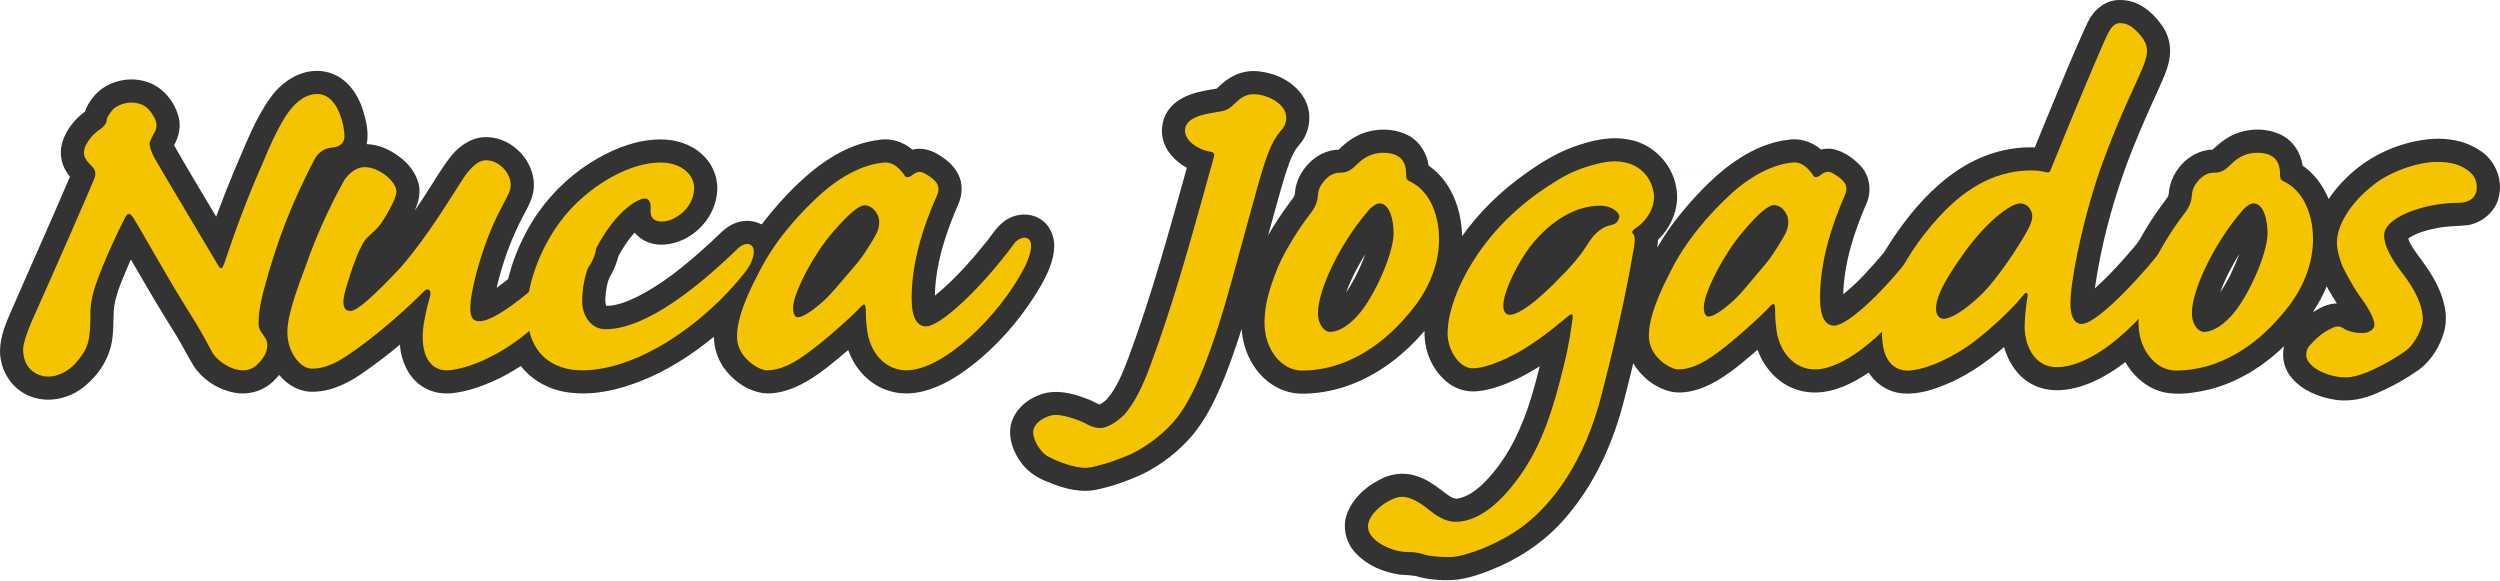
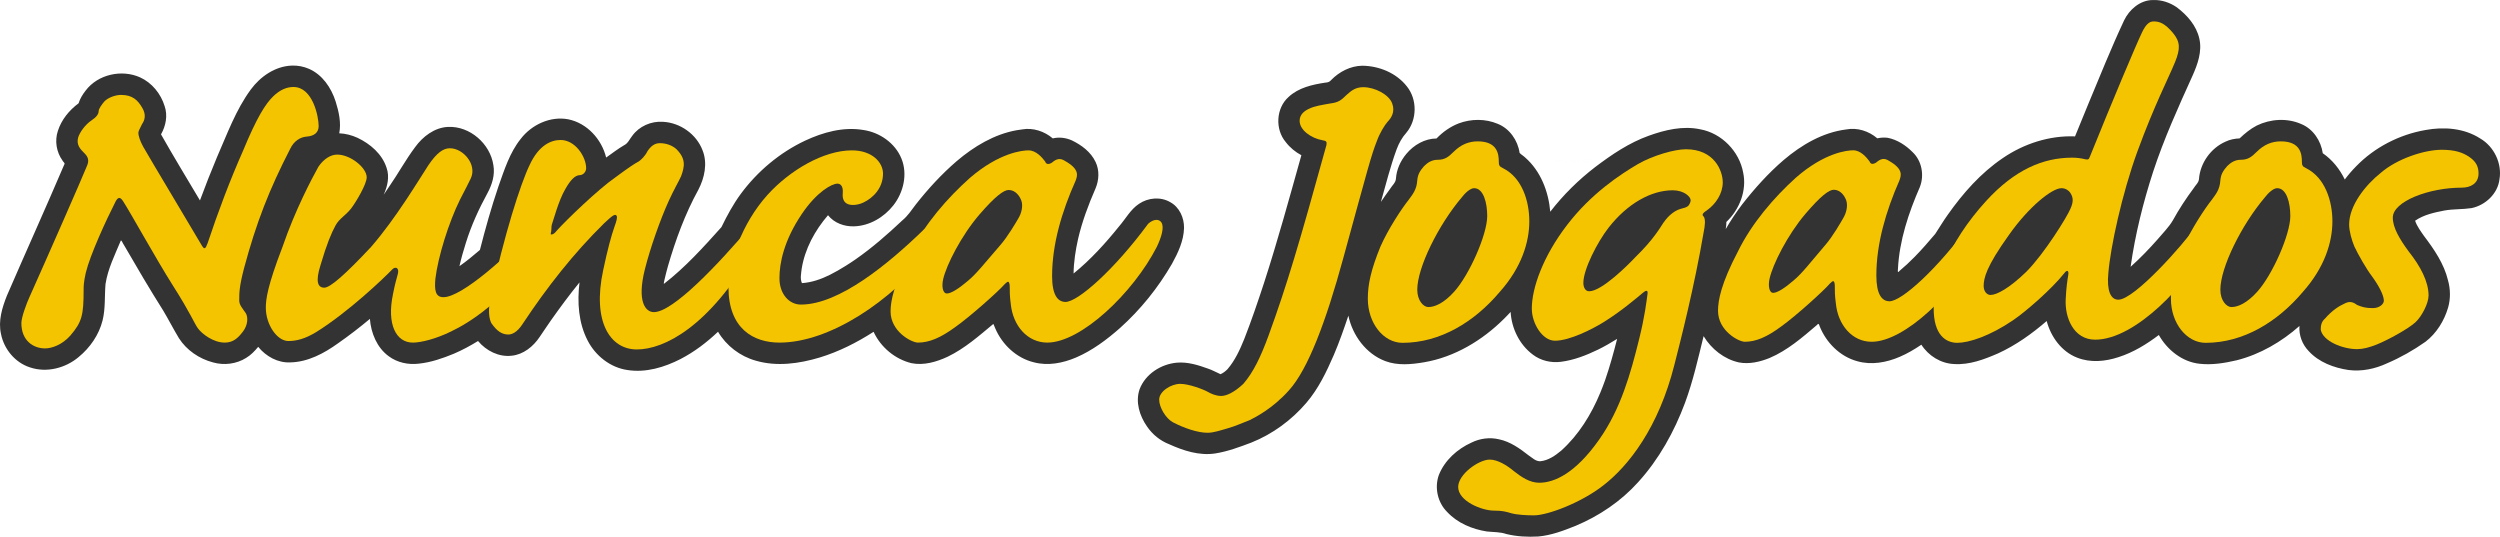
- <svg xmlns="http://www.w3.org/2000/svg" xmlns:xlink="http://www.w3.org/1999/xlink" width="647.905pt" height="150.361pt" viewBox="0 0 712.695 165.398" version="1.1" id="svg25">
-   <defs id="defs29">
-     <linearGradient id="linearGradient853">
-       <stop style="stop-color:#000000;stop-opacity:1;" offset="0" id="stop849" />
-       <stop style="stop-color:#000000;stop-opacity:0;" offset="1" id="stop851" />
-     </linearGradient>
-     <radialGradient xlink:href="#linearGradient853" id="radialGradient857" cx="60.352" cy="253.128" fx="60.352" fy="253.128" r="52.697" gradientTransform="matrix(1,0,0,0.1903997,0,204.9327)" gradientUnits="userSpaceOnUse" />
-   </defs>
-   <g id="layer1" transform="translate(-127.2817,-57.23649)">
-     <text xml:space="preserve" style="font-size:1.5px;line-height:1.25;font-family:TrasksHand;-inkscape-font-specification:TrasksHand;text-decoration-color:#000000;fill:#ef00eb;stroke:#0105ff;stroke-width:1.875;-inkscape-stroke:none;stop-color:#000000" x="605.942" y="107.313" id="text4082">
-       <tspan id="tspan4080" style="font-size:1.5px;fill:#fafafa;fill-opacity:0.4;stroke:none;stroke-width:1.875" x="605.942" y="107.313">John Loreth 2022</tspan>
+ <svg xmlns="http://www.w3.org/2000/svg" height="150.368pt" viewBox="0 0 770.446 165.405" width="700.405pt">
+   <g transform="translate(-127.2817 -57.22851)">
+     <text fill="#ef00eb" font-family="TrasksHand" font-size="1.5" stroke="#0105ff" stroke-width="1.875" x="605.942" y="107.313">
+       <tspan fill="#fafafa" fill-opacity=".4" font-size="1.5" stroke="none" stroke-width="1.875" x="605.942" y="107.313">John Loreth 2022</tspan>
    </text>
-     <path id="path31110" style="font-size:164.06px;line-height:1.25;font-family:'Caflisch Script';-inkscape-font-specification:'Caflisch Script';letter-spacing:-3.461px;display:inline;fill:#333333;fill-opacity:1;stroke-width:1.875" d="m 731.254,57.242 c -3.923,0.066 -7.25,2.986 -8.842,6.416 -4.093,8.784 -7.688,17.789 -11.42,26.728 -1.222,2.953 -2.424,5.913 -3.633,8.871 -7.948,-0.313 -15.865,2.287 -22.385,6.776 -6.791,4.629 -12.299,10.9 -16.987,17.595 -1.324,1.849 -2.465,3.827 -3.727,5.711 -3.552,4.188 -7.21,8.339 -11.507,11.787 0.242,-9.139 3.168,-17.958 6.79,-26.268 1.414,-3.616 0.623,-8.066 -2.249,-10.756 -2.093,-2.107 -4.72,-3.83 -7.664,-4.41 -1.068,-0.143 -2.157,-0.068 -3.207,0.16 -2.602,-2.231 -6.178,-3.391 -9.581,-2.735 -7.19,0.902 -13.673,4.695 -19.131,9.299 -4.85,4.151 -9.145,8.922 -13.051,13.962 -1.798,2.376 -3.436,4.87 -4.946,7.437 0.109,-0.72 0.217,-1.445 0.18,-2.176 4.051,-3.818 6.377,-9.689 5.196,-15.232 -1.196,-6.552 -6.636,-12.133 -13.214,-13.331 -5.354,-1.145 -10.868,0.167 -15.914,1.993 -5.962,2.137 -11.265,5.711 -16.292,9.497 -5.925,4.528 -11.214,9.898 -15.559,15.963 -0.163,-5.827 -1.828,-11.798 -5.553,-16.374 -1.155,-1.411 -2.496,-2.676 -4,-3.71 -0.557,-3.901 -3.06,-7.607 -6.793,-9.078 -3.682,-1.546 -7.952,-1.535 -11.701,-0.227 -2.719,0.983 -5.137,2.706 -7.137,4.764 -3.249,0.01 -6.355,1.642 -8.578,3.95 -2.172,2.255 -3.701,5.221 -3.91,8.374 -0.066,1.28 -1.154,2.113 -1.772,3.144 -2.131,2.867 -4.096,5.855 -5.875,8.954 1.607,-5.75 3.129,-11.525 4.871,-17.236 1.033,-2.952 1.856,-6.11 3.961,-8.52 3.405,-3.722 3.935,-9.783 1.048,-13.96 -2.7,-4.102 -7.499,-6.436 -12.279,-7.012 -2.892,-0.394 -5.888,0.232 -8.37,1.773 -1.443,0.836 -2.678,1.983 -3.876,3.115 -3.342,0.56 -6.799,1.066 -9.812,2.73 -2.679,1.404 -4.904,3.86 -5.529,6.876 -0.794,3.198 0.065,6.725 2.236,9.204 1.245,1.559 2.838,2.827 4.593,3.766 -5.123,18.289 -10.082,36.608 -16.755,54.411 -1.546,4.075 -3.187,8.251 -6.069,11.587 -0.621,0.588 -1.295,1.148 -2.09,1.483 -1.343,-0.551 -2.583,-1.336 -3.985,-1.752 -3.926,-1.514 -8.358,-2.555 -12.483,-1.196 -3.959,1.23 -7.556,4.274 -8.706,8.348 -1.032,4.121 0.664,8.415 3.191,11.65 1.909,2.415 4.607,4.08 7.478,5.113 4.479,1.909 9.52,3.193 14.361,1.981 4.41,-1.008 8.7,-2.545 12.787,-4.478 5.071,-2.556 9.644,-6.108 13.401,-10.364 4.268,-4.863 7.024,-10.801 9.49,-16.722 1.87,-4.628 3.479,-9.358 4.995,-14.112 0.37,5.74 2.963,11.449 7.546,15.031 2.777,2.229 6.308,3.468 9.872,3.427 4.055,-0.011 8.105,-0.728 11.961,-1.967 8.601,-2.797 16.079,-8.377 22.025,-15.11 0.23,-0.122 0.834,-1.224 0.727,-0.519 -0.107,5.557 2.356,11.253 6.853,14.61 2.32,1.782 5.305,2.571 8.206,2.285 4.003,-0.392 7.815,-1.869 11.433,-3.56 2.194,-1.054 4.319,-2.249 6.371,-3.558 -0.76,3.029 -1.579,6.033 -2.467,8.968 -2.453,8.036 -5.991,15.908 -11.584,22.268 -0.627,0.717 -1.452,1.622 -2.222,2.349 -1.966,1.854 -4.276,3.552 -6.967,4.111 -1.248,0.224 -2.335,-0.51 -3.271,-1.231 -2.778,-2.028 -5.501,-4.323 -8.884,-5.258 -3.44,-1.068 -7.279,-0.596 -10.394,1.199 -4.26,2.172 -8.029,5.801 -9.436,10.467 -1.001,3.768 0.219,7.985 3.027,10.679 3.2,3.319 7.685,5.157 12.186,5.834 1.937,0.206 3.938,0.07 5.795,0.75 3.497,0.811 7.14,1.03 10.71,0.689 4.294,-0.579 8.371,-2.185 12.317,-3.912 7.166,-3.236 13.691,-7.961 18.76,-13.993 8.169,-9.477 13.384,-21.179 16.452,-33.229 0.911,-3.502 1.778,-7.015 2.625,-10.533 2.404,4.005 6.412,7.18 11.031,8.135 3.166,0.561 6.42,-0.225 9.354,-1.413 5.021,-2.142 9.273,-5.672 13.406,-9.165 0.551,-0.476 1.105,-0.949 1.654,-1.426 1.822,5.184 5.904,9.692 11.206,11.39 3.979,1.344 8.35,0.904 12.239,-0.533 2.933,-1.042 5.649,-2.608 8.221,-4.344 2.179,3.423 5.999,5.801 10.086,5.957 4.692,0.311 9.213,-1.403 13.445,-3.232 5.525,-2.512 10.508,-6.068 15.087,-10.022 1.287,4.878 4.6,9.454 9.416,11.305 4.056,1.591 8.603,1.179 12.668,-0.154 4.553,-1.444 8.703,-3.987 12.473,-6.844 2.589,4.579 7.17,8.277 12.509,8.859 3.823,0.45 7.682,-0.194 11.404,-1.043 8.083,-2.04 15.39,-6.579 21.335,-12.361 -0.77,3.194 0.053,6.743 2.293,9.174 3.121,3.639 7.855,5.44 12.488,6.149 4.089,0.551 8.257,-0.332 11.972,-2.056 4.163,-1.782 8.128,-4.034 11.83,-6.637 3.414,-2.621 5.78,-6.461 6.98,-10.563 0.771,-2.721 0.726,-5.628 -0.034,-8.345 -1.233,-5.157 -4.299,-9.6 -7.456,-13.764 -1.021,-1.463 -2.107,-2.927 -2.692,-4.631 2.517,-1.736 5.565,-2.445 8.515,-3.057 2.771,-0.522 5.607,-0.454 8.399,-0.745 4.458,-0.704 8.501,-4.324 9.083,-8.899 0.855,-4.864 -1.591,-10.06 -5.825,-12.578 -4.873,-3.198 -11.035,-3.718 -16.662,-2.73 -7.924,1.326 -15.453,5.064 -21.17,10.73 -1.87,1.828 -3.571,3.834 -5.015,6.016 -1.54,-3.78 -4.052,-7.23 -7.443,-9.547 -0.506,-3.906 -3.063,-7.579 -6.773,-9.057 -4.299,-1.824 -9.382,-1.504 -13.545,0.539 -1.971,1.012 -3.701,2.429 -5.291,3.959 -1.619,0.054 -3.21,0.42 -4.663,1.142 -4.378,2.077 -7.514,6.58 -7.87,11.422 -0.105,1.152 -1.11,1.884 -1.663,2.827 -2.329,3.13 -4.462,6.403 -6.356,9.815 -1.134,2.034 -2.845,3.65 -4.316,5.434 -2.757,3.143 -5.599,6.144 -8.728,8.921 1.623,-11.374 4.523,-22.552 8.356,-33.376 2.892,-8.066 6.357,-15.909 9.922,-23.696 1.442,-3.355 3.189,-6.77 3.164,-10.512 0.047,-2.838 -0.922,-5.656 -2.698,-7.869 -2.456,-3.409 -6.091,-6.331 -10.411,-6.695 -0.521,-0.046 -1.042,-0.065 -1.564,-0.049 z M 217.197,77.445 c -5.105,0.183 -9.665,3.353 -12.624,7.363 -4.638,6.318 -7.308,13.785 -10.425,20.867 -1.846,4.401 -3.592,8.843 -5.245,13.319 -4.04,-6.799 -8.14,-13.533 -12.002,-20.363 1.489,-2.597 2.111,-5.798 1.122,-8.684 -1.162,-3.809 -3.911,-7.218 -7.568,-8.874 -5.657,-2.547 -13.015,-0.938 -16.787,4.08 -0.927,1.174 -1.72,2.479 -2.172,3.912 -2.883,2.125 -5.279,5.061 -6.377,8.502 -1.022,3.049 -0.462,6.524 1.418,9.125 0.17,0.443 0.928,0.788 0.532,1.286 -5.765,13.493 -11.812,26.864 -17.644,40.327 -1.488,3.73 -2.747,7.824 -1.833,11.858 0.922,4.683 4.379,8.862 8.981,10.301 5.093,1.712 10.896,0.216 14.941,-3.201 3.512,-2.88 6.253,-6.826 7.371,-11.254 0.925,-3.684 0.593,-7.514 0.917,-11.261 0.72,-4.716 2.909,-9.016 4.712,-13.382 0.276,-0.192 0.623,0.958 0.927,1.303 3.957,6.851 7.97,13.671 12.194,20.362 1.602,2.689 3.128,5.671 4.794,8.428 2.368,3.704 6.265,6.348 10.498,7.457 3.407,0.967 7.199,0.5 10.21,-1.388 1.465,-0.871 2.642,-2.117 3.716,-3.411 2.391,2.946 6.074,5 9.938,4.793 5.385,-0.126 10.315,-2.761 14.596,-5.832 3.404,-2.38 6.704,-4.909 9.888,-7.577 0.343,4.389 2.179,8.889 5.833,11.531 2.659,1.979 6.099,2.677 9.356,2.256 3.828,-0.423 7.507,-1.714 11.037,-3.206 2.876,-1.258 5.626,-2.792 8.26,-4.497 3.382,4.311 8.597,7.011 14.02,7.583 6.805,0.85 13.668,-0.767 19.988,-3.219 7.671,-3.004 14.686,-7.498 21.033,-12.716 0.023,3.624 1.327,7.213 3.688,9.971 2.589,3.099 6.222,5.486 10.257,6.098 3.655,0.425 7.301,-0.736 10.563,-2.295 5.107,-2.549 9.431,-6.344 13.777,-9.982 1.844,5.29 6.027,9.887 11.449,11.573 3.731,1.234 7.812,0.955 11.506,-0.27 5.572,-1.784 10.423,-5.246 14.86,-8.972 6.814,-5.844 12.577,-12.893 17.101,-20.638 1.913,-3.433 3.68,-7.151 3.825,-11.146 0.074,-3.174 -1.405,-6.509 -4.278,-8.061 -3.118,-1.808 -7.216,-1.318 -10.037,0.837 -2.418,1.816 -3.853,4.559 -5.829,6.794 -1.704,2.108 -3.477,4.192 -5.23,6.105 -2.703,2.937 -5.545,5.764 -8.66,8.266 0.014,-1.362 0.111,-2.692 0.259,-4.108 0.818,-7.708 3.441,-15.082 6.509,-22.153 1.131,-2.64 1.217,-5.767 -0.123,-8.348 -1.186,-2.446 -3.388,-4.261 -5.632,-5.593 -2.175,-1.367 -4.881,-2.087 -7.413,-1.418 -2.677,-2.293 -6.373,-3.445 -9.863,-2.73 -7.07,0.911 -13.478,4.564 -18.923,9.015 -5.284,4.394 -9.936,9.512 -14.121,14.951 -0.38,0.146 -0.954,-0.425 -1.446,-0.481 -2.979,-1.025 -6.369,-0.254 -8.798,1.695 -2.086,1.606 -3.802,3.628 -5.829,5.306 -5.979,5.397 -12.297,10.569 -19.524,14.21 -2.748,1.307 -5.664,2.545 -8.754,2.588 -0.52,-1.28 -0.211,-2.726 -0.11,-4.065 0.257,-1.691 0.533,-3.453 1.503,-4.9 0.969,-1.673 1.593,-3.518 2.109,-5.365 1.287,-2.34 2.764,-4.597 4.561,-6.58 2.012,2.521 5.352,3.715 8.522,3.419 7.377,-0.529 13.889,-6.736 14.89,-14.046 0.688,-4.25 -0.93,-8.754 -4.133,-11.623 -3.205,-2.999 -7.657,-4.353 -11.991,-4.297 -6.427,0.021 -12.621,2.384 -18.12,5.569 -8.926,5.184 -16.266,13.037 -20.823,22.3 -1.909,3.796 -3.409,7.801 -4.413,11.93 -1.071,0.851 -2.146,1.7 -3.266,2.486 1.644,-7.079 4.121,-13.981 7.523,-20.41 1.363,-2.536 2.95,-5.318 3.079,-8.341 0.339,-7.181 -5.895,-13.891 -13.059,-14.182 -4.061,-0.251 -7.806,2.105 -10.328,5.128 -3.046,3.806 -5.414,8.089 -8.1,12.145 -0.812,1.226 -1.645,2.438 -2.464,3.659 1.16,-2.574 1.874,-5.556 0.904,-8.31 -1.361,-4.267 -5.019,-7.393 -8.958,-9.264 -1.77,-0.803 -3.686,-1.31 -5.631,-1.389 0.64,-3.325 -0.145,-6.734 -1.149,-9.907 -1.364,-4.207 -4.125,-8.256 -8.317,-10.016 -1.624,-0.689 -3.404,-1.015 -5.167,-0.942 z m 548.266,52.725 c -1.376,3.646 -3.064,7.193 -5.264,10.418 0.955,-2.678 2.201,-5.206 3.527,-7.656 0.612,-1.107 1.247,-2.203 1.916,-3.277 -0.06,0.172 -0.12,0.344 -0.18,0.516 z m -249.576,1.129 c -1.319,3.256 -2.894,6.421 -4.854,9.342 1.374,-3.86 3.344,-7.478 5.455,-10.979 -0.201,0.546 -0.401,1.091 -0.602,1.637 z m 275.209,8.52 c 0.757,1.327 1.541,2.64 2.379,3.918 -2.509,0.048 -4.809,1.193 -6.873,2.527 1.561,-2.333 2.908,-4.811 3.975,-7.408 0.173,0.321 0.346,0.642 0.52,0.963 z" />
-     <g id="g76444" transform="matrix(0.4052611,0,0,0.4052611,10.79456,33.77526)" style="display:inline;fill:#f4c401;fill-opacity:1;stroke-width:2.468">
-       <path d="m 1169.41,124.17 c -6,0 -9.2,2.8 -12.4,5.6 -4.8,4.8 -6.8,6 -12.8,6.8 -6.8,1.2 -12,2 -16,4 -3.6,1.6 -7.2,4.4 -7.2,9.2 0,6.8 8.4,13.2 17.6,14.8 2.8,0.4 3.2,1.2 2.8,3.6 -20.8,75.2 -30,106.4 -44,144.8 -6,16.4 -11.6,28 -19.2,36.8 -6.8,6.4 -12.8,9.2 -16.8,9.2 -4,0 -7.6,-1.6 -10.4,-3.2 -3.6,-2 -14.4,-6 -20.8,-6 -6.8,0 -16,5.6 -16,12 0,6 5.2,14.4 10.4,17.2 8.4,4.4 18.8,8 26.4,8 4.8,0 10.4,-2 16,-3.6 4.4,-1.2 10.8,-4 16,-6 4,-2 17.6,-8.8 30,-22.8 14.4,-16 28,-52 41.2,-100.4 19.2,-70 21.2,-78 25.6,-89.2 2,-5.6 5.6,-11.6 8,-14.4 2.8,-2.8 6,-7.6 3.6,-14 -2.4,-6.8 -13.2,-12.4 -22,-12.4 z" id="path75980" style="font-size:400px;line-height:1.25;font-family:'Caflisch Script';-inkscape-font-specification:'Caflisch Script';fill:#f4c401;fill-opacity:1;stroke-width:4.627" />
-       <path d="m 1176.944,284.97 c 0,18.8 12,33.6 26.4,33.6 28.8,0 54.8,-16 74,-38.8 16.4,-18.4 22.4,-37.6 22.4,-53.6 0,-15.6 -5.6,-33.2 -20,-40.4 -2.8,-1.2 -3.2,-2.4 -3.2,-4.8 0,-5.6 -0.8,-15.6 -16,-15.6 -6.8,0 -12.8,2.4 -18.4,8 -4,4 -6.8,6 -12,6 -4.4,0 -7.6,2 -10.4,4.8 -2.8,3.2 -4.8,6 -5.2,10.8 -0.4,7.2 -3.6,10.8 -6.8,15.2 -4.8,6 -15.2,21.6 -21.2,35.2 -7.2,17.6 -9.6,28.8 -9.6,39.6 z m 37.6,-6.8 c 0,-16.8 16,-49.2 34,-70.4 2.4,-3.2 6.4,-6.8 9.2,-6.8 7.2,0 10,11.2 10,21.2 0,14 -13.6,44.8 -25.2,57.6 -7.6,8.4 -14.4,11.6 -19.6,11.6 -3.6,0 -8.4,-4.8 -8.4,-13.2 z" id="path30596" style="font-size:400px;line-height:1.25;font-family:'Caflisch Script';-inkscape-font-specification:'Caflisch Script';fill:#f4c401;fill-opacity:1;stroke-width:4.627" />
-       <path d="m 1422.924,171.37 c -8.8,0 -25.2,4.8 -36.4,11.2 -13.6,8 -35.6,22.4 -54,46.4 -18.4,24 -26.8,48 -26.8,63.6 0,11.2 8,24.4 17.6,24.4 11.2,0 28.4,-8.8 36.8,-14 13.6,-8.4 25.2,-18.4 30,-22.4 2.4,-2 4,-2.4 3.6,0.8 -0.8,5.6 -2,16.8 -6.4,34.4 -6.4,26 -14,53.2 -30.4,76.4 -18,25.6 -34,32.8 -45.6,32.8 -7.2,0 -13.6,-4.4 -19.2,-8.8 -5.2,-4.4 -12.4,-8.8 -18.4,-8.8 -8.4,0 -24,11.2 -24,20.8 0,10.8 18,18 27.2,18 6.4,0 9.2,0.8 13.2,2 4.4,1.2 11.6,1.6 17.2,1.6 10.4,0 36,-9.6 52.8,-22.8 19.2,-14.8 42,-44 54,-91.6 4.4,-17.2 15.2,-59.2 22.4,-101.6 0.8,-4 1.6,-9.6 -0.4,-11.6 -1.2,-0.8 -0.4,-2.4 2.8,-4.4 6.8,-4.8 12,-12.8 12,-21.2 0,-8.8 -6.4,-25.2 -28,-25.2 z m -78,101.6 c 0,-10.4 10.8,-31.2 19.2,-42 14.4,-18.4 32.4,-28.4 48.8,-28.4 8.4,0 13.6,4.8 13.6,7.6 0,1.6 -1.2,3.6 -2,4.4 -1.6,1.2 -3.6,1.6 -5.2,2 -4.4,1.2 -9.2,4.4 -13.6,10.8 -2.4,3.6 -7.6,12.8 -21.2,26 -5.6,6 -25.6,26 -35.2,26 -2.8,0 -4.4,-2.8 -4.4,-6.4 z" id="path75984" style="font-size:400px;line-height:1.25;font-family:'Caflisch Script';-inkscape-font-specification:'Caflisch Script';fill:#f4c401;fill-opacity:1;stroke-width:4.627" />
-       <path d="m 1550.124,172.17 c -4.4,0 -21.6,1.6 -43.6,20.8 -16.8,15.2 -33.6,34.8 -44,56 -12.8,24.4 -15.2,37.2 -15.2,45.2 0,15.2 15.6,23.6 20.4,23.6 8.4,0 16.8,-3.6 27.6,-11.6 11.2,-8 32.4,-27.2 37.2,-32.8 2.4,-2.4 3.2,-2.4 3.6,1.2 0,4.4 0,8 0.8,14 1.6,16.4 12.4,29.2 27.2,29.2 25.2,0 64,-37.6 81.6,-72.4 3.6,-7.6 5.6,-14.8 3.6,-18.4 -1.6,-2.8 -5.6,-3.2 -10,0.8 -25.2,34.8 -52.4,59.2 -61.6,59.2 -6,0 -10,-5.6 -10,-19.6 0,-24 7.2,-48.8 17.6,-72.4 1.2,-3.6 3.2,-8.4 -8,-14.8 -3.6,-2.4 -6.4,-1.6 -9.6,1.2 -2.4,1.6 -4.4,1.6 -5.2,-0.8 -2.4,-3.2 -6.8,-8.4 -12.4,-8.4 z m -14.8,30 c 5.2,0 8.4,4.8 9.6,8.4 1.2,4 0,9.2 -2.4,13.2 -1.6,2.8 -8,14 -13.6,20.4 -12,14 -17.6,21.6 -24.4,27.2 -6,5.2 -12,9.2 -15.2,9.2 -3.2,0 -4,-5.6 -2.8,-10.8 2.4,-10.8 13.6,-33.2 27.2,-49.2 11.6,-13.6 18,-18.4 21.6,-18.4 z" id="path75986" style="font-size:400px;line-height:1.25;font-family:'Caflisch Script';-inkscape-font-specification:'Caflisch Script';fill:#f4c401;fill-opacity:1;stroke-width:4.627" />
-       <path d="m 1716.525,177.77 c -22,0 -43.6,9.2 -65.2,32.8 -30,32.8 -40,64.8 -40,82 0,20 9.2,26 18,26 8.8,0 24.8,-5.2 42.4,-17.2 10,-6.8 29.2,-23.6 38.8,-35.6 2,-2.8 3.6,-2.4 3.2,0.8 -0.8,4.8 -1.6,10 -2,18.8 -0.8,14 6,30.8 22.4,30.8 31.2,0 71.2,-44 83.6,-69.6 3.6,-7.6 5.6,-14.8 3.6,-18.4 -2.4,-4 -7.2,-3.2 -12,3.6 -7.6,11.2 -45.2,54 -57.6,54 -6,0 -8.8,-7.2 -7.6,-20 1.6,-20 10.4,-60.4 22,-92.4 13.2,-36 23.2,-54.8 28.8,-68.4 4,-10 4,-15.2 -1.6,-22 -6.4,-7.6 -10.4,-8.8 -14.8,-8.8 -2.8,0 -5.6,1.6 -8.8,8.4 -4.8,10 -22.8,52.8 -39.6,94.4 -0.8,2.4 -1.6,2.4 -3.6,2 -3.2,-0.8 -6.4,-1.2 -10,-1.2 z m -8,23.2 c 3.2,0 6,2 7.2,4.4 1.6,2.8 2,6 -0.4,11.2 -2.4,6 -20,34.4 -33.6,48 -12.8,12.4 -22.4,17.6 -27.2,17.6 -2.8,0 -5.2,-2.8 -5.2,-6.8 0,-6 2,-14.8 19.2,-38.8 15.2,-21.6 32.8,-35.6 40,-35.6 z" id="path75988" style="font-size:400px;line-height:1.25;font-family:'Caflisch Script';-inkscape-font-specification:'Caflisch Script';fill:#f4c401;fill-opacity:1;stroke-width:4.627" />
-       <path d="m 1791.725,284.97 c 0,18.8 12,33.6 26.4,33.6 28.8,0 54.8,-16 74,-38.8 16.4,-18.4 22.4,-37.6 22.4,-53.6 0,-15.6 -5.6,-33.2 -20,-40.4 -2.8,-1.2 -3.2,-2.4 -3.2,-4.8 0,-5.6 -0.8,-15.6 -16,-15.6 -6.8,0 -12.8,2.4 -18.4,8 -4,4 -6.8,6 -12,6 -4.4,0 -7.6,2 -10.4,4.8 -2.8,3.2 -4.8,6 -5.2,10.8 -0.4,7.2 -3.6,10.8 -6.8,15.2 -4.8,6 -15.2,21.6 -21.2,35.2 -7.2,17.6 -9.6,28.8 -9.6,39.6 z m 37.6,-6.8 c 0,-16.8 16,-49.2 34,-70.4 2.4,-3.2 6.4,-6.8 9.2,-6.8 7.2,0 10,11.2 10,21.2 0,14 -13.6,44.8 -25.2,57.6 -7.6,8.4 -14.4,11.6 -19.6,11.6 -3.6,0 -8.4,-4.8 -8.4,-13.2 z" id="path75990" style="font-size:400px;line-height:1.25;font-family:'Caflisch Script';-inkscape-font-specification:'Caflisch Script';fill:#f4c401;fill-opacity:1;stroke-width:4.627" />
-       <path d="m 2001.725,171.77 c -13.2,0 -34,6.8 -46.4,17.6 -11.6,9.2 -24,24.8 -24,39.2 0,5.2 2,12 4,16.8 2.8,6 9.2,17.2 13.2,22.4 5.6,7.6 9.2,14.8 9.2,18.8 0,2.4 -3.2,5.6 -8.4,5.6 -5.6,0 -8,-0.8 -12,-2.4 -3.6,-2.8 -6.4,-2.8 -10,-0.8 -3.6,1.6 -8.8,4.8 -14.4,11.2 -2.8,2.4 -3.2,5.6 -3.2,8.4 1.6,8.8 16.8,14.8 27.6,14.8 4.4,0 9.2,-1.2 15.2,-3.6 8.8,-3.6 24,-12 29.2,-16.8 4.8,-4.4 10,-14.4 10,-20.4 0,-10.4 -6,-22 -15.2,-33.6 -6.8,-9.2 -12,-18 -12,-25.6 0,-12.4 27.6,-22.8 52.4,-22.8 6.8,0 12.8,-3.2 12.8,-10.8 0,-4.8 -1.6,-8.8 -6.8,-12.4 -5.2,-3.6 -11.2,-5.6 -21.2,-5.6 z" id="path75992" style="font-size:400px;line-height:1.25;font-family:'Caflisch Script';-inkscape-font-specification:'Caflisch Script';fill:#f4c401;fill-opacity:1;stroke-width:4.627" />
-     </g>
-     <g id="g12875" style="fill:#f4c401;fill-opacity:1">
-       <path d="m 379.888,103.568 c -1.819,0 -8.93,0.651 -18.026,8.463 -6.946,6.185 -13.892,14.16 -18.191,22.786 -5.292,9.928 -6.284,15.136 -6.284,18.391 0,6.185 6.45,9.602 8.434,9.602 3.473,0 6.946,-1.465 11.411,-4.72 4.631,-3.255 13.396,-11.067 15.38,-13.346 0.992,-0.977 1.323,-0.977 1.488,0.488 0,1.79 0,3.255 0.331,5.696 0.662,6.673 5.127,11.881 11.246,11.881 10.419,0 26.46,-15.299 33.737,-29.458 1.488,-3.092 2.315,-6.022 1.488,-7.487 -0.661,-1.139 -2.315,-1.302 -4.134,0.326 -10.419,14.16 -21.664,24.088 -25.468,24.088 -2.481,0 -4.134,-2.279 -4.134,-7.975 0,-9.765 2.977,-19.856 7.277,-29.458 0.496,-1.465 1.323,-3.418 -3.308,-6.022 -1.488,-0.977 -2.646,-0.651 -3.969,0.488 -0.992,0.651 -1.819,0.651 -2.15,-0.326 -0.992,-1.302 -2.811,-3.418 -5.127,-3.418 z m -6.119,12.207 c 2.15,0 3.473,1.953 3.969,3.418 0.496,1.628 0,3.743 -0.992,5.371 -0.662,1.139 -3.308,5.696 -5.623,8.3 -4.961,5.696 -7.277,8.789 -10.088,11.067 -2.481,2.116 -4.961,3.743 -6.284,3.743 -1.323,0 -1.654,-2.279 -1.158,-4.394 0.992,-4.394 5.623,-13.509 11.246,-20.019 4.796,-5.534 7.442,-7.487 8.93,-7.487 z" id="path12837" style="font-size:164.06px;line-height:1.25;font-family:'Caflisch Script';-inkscape-font-specification:'Caflisch Script';letter-spacing:-3.461px;fill:#f4c401;fill-opacity:1;stroke-width:1.875" />
-       <path d="m 315.564,103.568 c -8.765,0 -19.184,6.185 -25.964,13.671 -8.103,8.951 -12.072,21.158 -12.072,28.482 0,12.858 7.773,17.089 15.711,17.089 15.545,0 34.564,-12.858 46.471,-27.994 2.15,-2.767 2.977,-5.696 2.15,-7.161 -0.662,-1.139 -2.315,-1.302 -4.134,0.326 -11.08,10.742 -26.13,23.111 -37.871,23.111 -3.638,0 -6.615,-3.255 -6.615,-8.138 0,-4.557 1.323,-11.556 6.946,-19.856 4.631,-6.836 9.261,-9.277 10.915,-9.277 0.992,0 1.819,0.814 1.654,2.93 -0.165,1.628 0.331,2.767 1.323,3.255 0.827,0.488 2.811,0.651 4.961,-0.326 3.142,-1.465 6.119,-4.557 6.119,-8.951 0,-3.418 -3.308,-7.161 -9.592,-7.161 z" id="path12846" style="font-size:164.06px;line-height:1.25;font-family:'Caflisch Script';-inkscape-font-specification:'Caflisch Script';letter-spacing:-3.461px;fill:#f4c401;fill-opacity:1;stroke-width:1.875" />
-       <path d="m 263.941,148.814 c -2.481,0 -2.811,-2.116 -2.481,-5.696 0.827,-6.836 4.134,-17.415 7.607,-24.413 1.654,-3.255 2.646,-5.045 3.308,-6.51 1.985,-4.232 -2.315,-9.277 -6.45,-9.277 -1.985,0 -3.969,1.302 -6.615,5.208 -2.977,4.557 -9.923,16.275 -17.695,25.227 -7.938,8.463 -12.569,12.532 -14.388,12.532 -1.985,0 -2.811,-1.79 -1.158,-6.998 1.985,-6.673 3.308,-9.765 4.631,-12.207 1.158,-2.116 3.142,-3.092 4.796,-5.208 1.488,-1.953 4.796,-7.487 4.796,-9.602 0,-2.93 -4.961,-6.998 -9.096,-6.998 -1.985,0 -4.134,1.302 -5.788,3.743 -1.985,3.581 -7.111,13.183 -11.08,24.739 -4.631,12.044 -5.127,16.113 -5.127,18.717 0,5.208 3.473,10.253 6.946,10.253 2.481,0 5.127,-0.651 8.6,-2.767 9.923,-6.185 20.837,-16.601 23.484,-19.368 0.992,-0.977 2.15,-0.326 1.654,1.465 -0.496,1.79 -0.992,3.581 -1.488,6.185 -1.985,9.44 0.992,14.973 6.119,14.973 2.481,0 7.111,-1.139 11.742,-3.418 5.788,-2.767 15.545,-8.789 28.114,-25.064 2.481,-3.092 3.473,-6.673 2.481,-8.626 -0.661,-1.465 -1.985,-1.465 -3.308,-0.163 -9.757,10.742 -23.98,23.274 -29.602,23.274 z" id="path12843" style="font-size:164.06px;line-height:1.25;font-family:'Caflisch Script';-inkscape-font-specification:'Caflisch Script';letter-spacing:-3.461px;fill:#f4c401;fill-opacity:1;stroke-width:1.875" />
-       <path d="m 164.627,86.479 c -1.819,0 -3.969,0.814 -5.127,1.953 -0.827,0.977 -1.819,2.279 -1.819,3.092 0,0.814 -0.662,1.79 -2.15,2.767 -2.15,1.465 -3.638,3.743 -4.134,5.208 -0.662,2.279 0.496,3.581 1.985,5.045 0.992,0.977 1.488,2.116 0.662,3.906 -1.654,4.069 -11.576,26.692 -17.695,40.363 -0.827,1.79 -2.481,6.185 -2.481,7.975 0,5.534 3.804,7.812 7.277,7.812 2.15,0 5.292,-1.139 7.773,-3.906 3.638,-4.232 4.134,-6.347 4.134,-14.16 0,-0.977 0,-2.279 0.661,-5.208 1.323,-5.534 6.284,-16.275 9.261,-22.134 0.661,-1.139 1.323,-1.465 2.315,0.163 2.315,3.581 9.923,17.415 15.38,26.041 5.292,8.3 6.615,11.718 7.607,13.02 1.323,1.79 4.796,4.394 8.269,4.394 2.646,0 4.134,-1.465 5.623,-3.418 1.488,-1.953 1.654,-4.394 0.827,-5.696 -0.992,-1.465 -1.985,-2.441 -1.985,-3.906 0,-2.279 0,-4.232 1.488,-9.928 3.804,-14.16 7.773,-24.25 14.222,-36.782 1.158,-2.441 3.142,-3.581 4.961,-3.743 2.481,-0.163 3.804,-1.302 3.804,-3.255 0,-2.93 -1.819,-12.044 -7.773,-12.044 -1.985,0 -4.134,0.814 -6.284,2.93 -2.315,2.279 -4.961,6.347 -9.261,16.764 -3.969,8.951 -7.607,18.554 -10.915,28.482 -0.662,1.79 -0.992,2.116 -1.985,0.326 -1.488,-2.604 -16.042,-26.854 -17.861,-30.109 -0.992,-1.79 -1.488,-3.418 -1.488,-4.232 0,-0.651 0.496,-1.302 1.158,-2.767 0.827,-1.139 1.323,-2.93 0,-5.045 -1.323,-2.279 -2.977,-3.906 -6.45,-3.906 z" id="path12840" style="font-size:164.06px;line-height:1.25;font-family:'Caflisch Script';-inkscape-font-specification:'Caflisch Script';letter-spacing:-3.461px;fill:#f4c401;fill-opacity:1;stroke-width:1.875" />
+     <path d="m790.715 57.238c-3.891.042-7.219 2.893-8.834 6.281-3.997 8.518-7.476 17.265-11.107 25.942-1.351 3.261-2.681 6.53-4.014 9.799-7.892-.314-15.761 2.247-22.25 6.684-6.772 4.576-12.265 10.799-16.95 17.44-1.384 1.92-2.58 3.972-3.887 5.937-2.04 2.418-4.16 4.851-6.294 7.024-1.492 1.532-3.202 3.122-4.754 4.408-.64.794-.456-.145-.439-.655.443-8.779 3.265-17.233 6.754-25.232 1.423-3.619.622-8.076-2.253-10.767-2.089-2.106-4.717-3.822-7.656-4.404-1.068-.143-2.157-.068-3.207.16-2.602-2.231-6.178-3.392-9.581-2.734-7.245.909-13.77 4.749-19.254 9.405-4.778 4.097-9.002 8.811-12.866 13.769-1.818 2.406-3.489 4.923-5.01 7.527.106-.722.221-1.447.184-2.18 4.048-3.824 6.378-9.697 5.19-15.241-1.198-6.551-6.64-12.127-13.218-13.323-5.349-1.143-10.857.169-15.898 1.992-6.039 2.159-11.4 5.799-16.482 9.641-5.174 3.979-9.862 8.598-13.851 13.767-.533-6.199-2.937-12.5-7.697-16.676-.531-.534-1.273-.923-1.751-1.452-.558-3.865-3.07-7.503-6.757-8.966-3.775-1.599-8.178-1.564-11.999-.133-2.599 1.001-4.921 2.651-6.845 4.654-3.623.022-7.04 2.011-9.313 4.759-1.783 2.139-3.011 4.793-3.19 7.594-.073 1.276-1.163 2.101-1.779 3.131-.967 1.35-1.95 2.688-2.867 4.073 1.557-5.446 2.913-10.962 4.877-16.281.692-1.849 1.656-3.596 2.985-5.066 3.315-3.953 3.393-10.203.168-14.234-3.242-4.171-8.595-6.357-13.801-6.396-3.63.066-7.051 1.843-9.554 4.411-.427.552-1.063.765-1.742.789-4.043.602-8.325 1.56-11.4 4.444-3.863 3.453-4.182 9.955-.856 13.879 1.277 1.692 2.958 3.058 4.82 4.06-3.692 13.177-7.318 26.42-11.518 39.381-1.904 5.801-3.844 11.524-6.075 17.227-1.332 3.286-2.83 6.596-5.155 9.308-.621.646-1.346 1.204-2.168 1.566-1.289-.562-2.512-1.279-3.857-1.721-3.046-1.106-6.27-2.107-9.549-1.838-4.907.415-9.742 3.483-11.529 8.182-1.363 3.915-.007 8.231 2.295 11.502 1.664 2.455 4.06 4.386 6.825 5.464 4.397 1.984 9.261 3.572 14.138 2.841 3.867-.608 7.559-1.99 11.205-3.37 6.52-2.614 12.351-6.893 16.912-12.225 3.735-4.352 6.228-9.58 8.493-14.802 1.676-3.952 3.103-8.004 4.464-12.074 1.285 6.086 5.435 11.757 11.357 13.993 3.831 1.455 8.053 1.037 12.003.367 9.389-1.6 17.897-6.728 24.594-13.38.71-.684 1.374-1.414 2.053-2.129.283 5.068 2.733 10.095 6.836 13.149 2.444 1.873 5.623 2.608 8.658 2.22 4.004-.505 7.816-2.003 11.43-3.746 2.029-.992 3.982-2.13 5.899-3.322-1.085 4.271-2.257 8.526-3.695 12.693-.425 1.189-.951 2.597-1.474 3.848-2.764 6.693-6.662 13.055-12.087 17.92-1.847 1.54-3.979 3.018-6.437 3.254-1.411.049-2.457-1.081-3.565-1.79-2.733-2.144-5.67-4.249-9.136-4.972-2.858-.68-5.912-.279-8.535 1.028-4.371 1.99-8.246 5.471-10.026 10.001-1.38 3.871-.362 8.464 2.568 11.357 3.164 3.421 7.695 5.306 12.233 6.019 2.016.22 4.088.117 6.032.788 3.2.777 6.535.943 9.814.758 4.011-.352 7.818-1.807 11.525-3.294 7.279-3.05 13.978-7.576 19.267-13.458 6.418-7.061 11.124-15.554 14.445-24.465 2.464-6.675 4.021-13.632 5.719-20.529 2.387 3.968 6.346 7.114 10.912 8.107 3.19.599 6.482-.18 9.441-1.381 5.523-2.351 10.106-6.35 14.628-10.203.45-.605.604-.147.775.408 2.009 5.061 6.252 9.341 11.573 10.79 4.354 1.263 9.027.417 13.114-1.348 2.351-.998 4.554-2.31 6.668-3.737 2.183 3.43 6.013 5.807 10.108 5.963 4.718.302 9.255-1.432 13.509-3.274 5.491-2.508 10.444-6.052 15.002-9.982 1.286 4.867 4.586 9.436 9.387 11.29 4.079 1.616 8.662 1.193 12.75-.161 4.535-1.442 8.665-3.981 12.422-6.824 2.603 4.612 7.234 8.324 12.614 8.872 3.824.42 7.679-.219 11.399-1.083 7.199-1.832 13.79-5.663 19.329-10.568-.221 2.842.867 5.701 2.845 7.74 3.143 3.441 7.746 5.15 12.263 5.826 4.067.531 8.211-.349 11.903-2.068 4.162-1.78 8.125-4.03 11.825-6.634 3.413-2.62 5.779-6.459 6.978-10.559.776-2.72.725-5.629-.03-8.347-1.228-5.144-4.284-9.576-7.429-13.73-1.022-1.479-2.136-2.944-2.716-4.666 2.673-1.85 5.932-2.537 9.069-3.152 2.762-.481 5.591-.315 8.355-.741 4.259-.898 8.043-4.435 8.576-8.856.846-4.898-1.667-10.114-5.949-12.607-4.96-3.191-11.208-3.655-16.891-2.592-8.018 1.409-15.605 5.294-21.295 11.139-1.275 1.284-2.46 2.658-3.537 4.111-1.545-3.205-3.845-6.081-6.787-8.105-.553-3.849-2.992-7.516-6.663-9.006-4.323-1.897-9.471-1.577-13.676.481-1.968 1.013-3.688 2.438-5.285 3.956-1.49.065-2.967.341-4.319.991-4.541 1.987-7.833 6.585-8.206 11.534-.09 1.167-1.108 1.908-1.662 2.863-2.333 3.13-4.477 6.399-6.358 9.821-1.271 2.184-3.111 3.954-4.715 5.888-2.626 2.967-5.374 5.833-8.333 8.472 1.409-9.955 3.844-19.75 6.945-29.308 3.324-10.123 7.726-19.84 12.117-29.533 1.598-3.561 3.017-7.532 2.116-11.473-.889-3.99-3.74-7.239-6.93-9.64-2.155-1.502-4.782-2.364-7.419-2.252zm-573.518 20.207c-5.105.183-9.665 3.353-12.624 7.363-4.638 6.318-7.308 13.785-10.425 20.867-1.846 4.401-3.592 8.843-5.245 13.319-4.04-6.799-8.14-13.533-12.002-20.363 1.489-2.597 2.111-5.798 1.122-8.684-1.162-3.809-3.911-7.218-7.568-8.874-5.657-2.547-13.015-.938-16.787 4.08-.927 1.174-1.72 2.479-2.172 3.912-2.883 2.125-5.279 5.061-6.377 8.502-1.022 3.049-.462 6.524 1.418 9.125.17.443.928.788.532 1.286-5.765 13.493-11.812 26.864-17.644 40.327-1.488 3.73-2.747 7.824-1.833 11.858.922 4.683 4.379 8.862 8.981 10.301 5.093 1.712 10.896.216 14.941-3.201 3.512-2.88 6.253-6.826 7.371-11.254.925-3.684.593-7.514.917-11.261.72-4.716 2.909-9.016 4.712-13.382.276-.192.623.958.927 1.303 3.957 6.851 7.97 13.671 12.194 20.362 1.602 2.689 3.128 5.671 4.794 8.428 2.368 3.704 6.265 6.348 10.498 7.457 3.407.967 7.199.5 10.21-1.388 1.465-.871 2.642-2.117 3.716-3.411 2.391 2.946 6.074 5 9.938 4.793 5.385-.126 10.315-2.761 14.596-5.832 3.404-2.38 6.704-4.909 9.888-7.577.341 4.381 2.172 8.866 5.808 11.515 2.633 1.963 6.032 2.681 9.264 2.284 3.745-.39 7.348-1.638 10.81-3.067 2.579-1.106 5.059-2.435 7.444-3.912 2.503 3.003 6.416 5.005 10.382 4.529 3.622-.362 6.657-2.853 8.617-5.796 1.212-1.702 2.285-3.461 3.476-5.1 2.814-3.987 5.72-7.913 8.798-11.701-.733 6.051-.337 12.48 2.53 17.966 2.415 4.68 7.006 8.309 12.28 9.049 5.633.877 11.332-.838 16.315-3.389 4.253-2.198 8.095-5.129 11.563-8.415 2.548 4.318 6.796 7.565 11.623 8.914 6.465 1.899 13.377.924 19.72-.976 5.889-1.794 11.43-4.597 16.598-7.918 2.181 4.742 6.599 8.431 11.674 9.668 3.812.765 7.721-.393 11.164-1.995 5.231-2.521 9.624-6.399 14.05-10.087.238.271.384.955.618 1.381 2.148 5 6.527 9.128 11.873 10.431 4.345 1.162 8.952.251 13.014-1.479 5.028-2.166 9.468-5.489 13.552-9.092 6.341-5.688 11.746-12.413 16.011-19.782 1.878-3.404 3.615-7.092 3.718-11.047.052-3.139-1.423-6.419-4.257-7.956-2.948-1.73-6.805-1.389-9.595.502-2.626 1.723-4.118 4.593-6.131 6.916-4.235 5.265-8.808 10.307-14.061 14.577.046-3.569.629-7.263 1.385-10.648 1.243-5.358 3.182-10.526 5.377-15.558 1.088-2.58 1.258-5.612.018-8.172-1.448-3.087-4.33-5.219-7.33-6.664-1.826-.802-3.905-1.073-5.854-.6-2.576-2.19-6.103-3.371-9.471-2.766-.405.04-1.148.144-1.686.251-6.934 1.251-13.154 5.013-18.46 9.524-4.649 4.007-8.826 8.548-12.613 13.372-1.285 1.688-2.45 3.496-4.104 4.858-4.566 4.296-9.289 8.452-14.444 12.034-.913.626-2.03 1.39-3.061 2.015-1.555.966-3.317 1.999-4.841 2.75-2.695 1.343-5.599 2.365-8.621 2.566-.64-1.382-.237-2.969-.087-4.418.983-6.16 4.073-11.827 8.117-16.513 1.907 2.422 5.061 3.55 8.082 3.425 4.726-.152 9.16-2.793 12.05-6.455 3.128-3.981 4.464-9.631 2.497-14.423-1.95-4.799-6.726-8.093-11.783-8.819-6.145-1.029-12.387.714-17.931 3.304-7.83 3.7-14.66 9.446-19.8 16.402-2.345 3.188-4.235 6.688-5.959 10.234-5.535 6.168-11.124 12.378-17.7 17.466-.194-.057.147-1.004.177-1.38.283-1.356.727-2.861 1.046-4.086 2.356-8.107 5.282-16.094 9.358-23.507 1.924-3.686 2.896-8.197 1.293-12.179-1.896-4.976-6.901-8.508-12.202-8.768-3.615-.255-7.337 1.362-9.464 4.329-.821 1.006-1.302 2.337-2.55 2.916-1.918 1.127-3.675 2.492-5.489 3.773-1.365-5.641-5.908-10.637-11.7-11.793-5.502-1.034-11.244 1.653-14.602 6.004-3.439 4.279-5.082 9.611-6.898 14.704-2.184 6.432-4.019 12.976-5.701 19.555-2.04 1.744-4.105 3.468-6.311 5.002.526-2.364 1.263-4.91 1.98-7.172 1.659-5.351 4-10.461 6.675-15.374 1.412-2.602 2.338-5.604 1.806-8.581-.974-6.591-7.223-12.09-13.954-11.792-4.192.188-7.805 2.963-10.182 6.259-2.929 3.916-5.262 8.232-8.051 12.243-.532.811-1.078 1.613-1.622 2.416 1.159-2.569 1.866-5.546.898-8.294-1.361-4.267-5.019-7.393-8.958-9.264-1.77-.803-3.686-1.31-5.631-1.389.634-3.293-.131-6.672-1.119-9.815-1.346-4.212-4.081-8.27-8.254-10.069-1.65-.713-3.463-1.055-5.26-.98z" fill="#333" stroke-width="1.875" />
+     <g fill="#f4c401">
+       <g stroke-width="4.627" transform="matrix(.4052611 0 0 .4052611 73.49456 33.77526)">
+         <path d="m1169.41 124.17c-6 0-9.2 2.8-12.4 5.6-4.8 4.8-6.8 6-12.8 6.8-6.8 1.2-12 2-16 4-3.6 1.6-7.2 4.4-7.2 9.2 0 6.8 8.4 13.2 17.6 14.8 2.8.4 3.2 1.2 2.8 3.6-20.8 75.2-30 106.4-44 144.8-6 16.4-11.6 28-19.2 36.8-6.8 6.4-12.8 9.2-16.8 9.2s-7.6-1.6-10.4-3.2c-3.6-2-14.4-6-20.8-6-6.8 0-16 5.6-16 12 0 6 5.2 14.4 10.4 17.2 8.4 4.4 18.8 8 26.4 8 4.8 0 10.4-2 16-3.6 4.4-1.2 10.8-4 16-6 4-2 17.6-8.8 30-22.8 14.4-16 28-52 41.2-100.4 19.2-70 21.2-78 25.6-89.2 2-5.6 5.6-11.6 8-14.4 2.8-2.8 6-7.6 3.6-14-2.4-6.8-13.2-12.4-22-12.4z" />
+         <path d="m1172.873 284.97c0 18.8 12 33.6 26.4 33.6 28.8 0 54.8-16 74-38.8 16.4-18.4 22.4-37.6 22.4-53.6 0-15.6-5.6-33.2-20-40.4-2.8-1.2-3.2-2.4-3.2-4.8 0-5.6-.8-15.6-16-15.6-6.8 0-12.8 2.4-18.4 8-4 4-6.8 6-12 6-4.4 0-7.6 2-10.4 4.8-2.8 3.2-4.8 6-5.2 10.8-.4 7.2-3.6 10.8-6.8 15.2-4.8 6-15.2 21.6-21.2 35.2-7.2 17.6-9.6 28.8-9.6 39.6zm37.6-6.8c0-16.8 16-49.2 34-70.4 2.4-3.2 6.4-6.8 9.2-6.8 7.2 0 10 11.2 10 21.2 0 14-13.6 44.8-25.2 57.6-7.6 8.4-14.4 11.6-19.6 11.6-3.6 0-8.4-4.8-8.4-13.2z" />
+         <path d="m1414.781 171.37c-8.8 0-25.2 4.8-36.4 11.2-13.6 8-35.6 22.4-54 46.4s-26.8 48-26.8 63.6c0 11.2 8 24.4 17.6 24.4 11.2 0 28.4-8.8 36.8-14 13.6-8.4 25.2-18.4 30-22.4 2.4-2 4-2.4 3.6.8-.8 5.6-2 16.8-6.4 34.4-6.4 26-14 53.2-30.4 76.4-18 25.6-34 32.8-45.6 32.8-7.2 0-13.6-4.4-19.2-8.8-5.2-4.4-12.4-8.8-18.4-8.8-8.4 0-24 11.2-24 20.8 0 10.8 18 18 27.2 18 6.4 0 9.2.8 13.2 2 4.4 1.2 11.6 1.6 17.2 1.6 10.4 0 36-9.6 52.8-22.8 19.2-14.8 42-44 54-91.6 4.4-17.2 15.2-59.2 22.4-101.6.8-4 1.6-9.6-.4-11.6-1.2-.8-.4-2.4 2.8-4.4 6.8-4.8 12-12.8 12-21.2 0-8.8-6.4-25.2-28-25.2zm-78 101.6c0-10.4 10.8-31.2 19.2-42 14.4-18.4 32.4-28.4 48.8-28.4 8.4 0 13.6 4.8 13.6 7.6 0 1.6-1.2 3.6-2 4.4-1.6 1.2-3.6 1.6-5.2 2-4.4 1.2-9.2 4.4-13.6 10.8-2.4 3.6-7.6 12.8-21.2 26-5.6 6-25.6 26-35.2 26-2.8 0-4.4-2.8-4.4-6.4z" />
+         <path d="m1541.981 172.17c-4.4 0-21.6 1.6-43.6 20.8-16.8 15.2-33.6 34.8-44 56-12.8 24.4-15.2 37.2-15.2 45.2 0 15.2 15.6 23.6 20.4 23.6 8.4 0 16.8-3.6 27.6-11.6 11.2-8 32.4-27.2 37.2-32.8 2.4-2.4 3.2-2.4 3.6 1.2 0 4.4 0 8 .8 14 1.6 16.4 12.4 29.2 27.2 29.2 25.2 0 64-37.6 81.6-72.4 3.6-7.6 5.6-14.8 3.6-18.4-1.6-2.8-5.6-3.2-10 .8-25.2 34.8-52.4 59.2-61.6 59.2-6 0-10-5.6-10-19.6 0-24 7.2-48.8 17.6-72.4 1.2-3.6 3.2-8.4-8-14.8-3.6-2.4-6.4-1.6-9.6 1.2-2.4 1.6-4.4 1.6-5.2-.8-2.4-3.2-6.8-8.4-12.4-8.4zm-14.8 30c5.2 0 8.4 4.8 9.6 8.4 1.2 4 0 9.2-2.4 13.2-1.6 2.8-8 14-13.6 20.4-12 14-17.6 21.6-24.4 27.2-6 5.2-12 9.2-15.2 9.2s-4-5.6-2.8-10.8c2.4-10.8 13.6-33.2 27.2-49.2 11.6-13.6 18-18.4 21.6-18.4z" />
+         <path d="m1708.382 177.77c-22 0-43.6 9.2-65.2 32.8-30 32.8-40 64.8-40 82 0 20 9.2 26 18 26s24.8-5.2 42.4-17.2c10-6.8 29.2-23.6 38.8-35.6 2-2.8 3.6-2.4 3.2.8-.8 4.8-1.6 10-2 18.8-.8 14 6 30.8 22.4 30.8 31.2 0 71.2-44 83.6-69.6 3.6-7.6 5.6-14.8 3.6-18.4-2.4-4-7.2-3.2-12 3.6-7.6 11.2-45.2 54-57.6 54-6 0-8.8-7.2-7.6-20 1.6-20 10.4-60.4 22-92.4 13.2-36 23.2-54.8 28.8-68.4 4-10 4-15.2-1.6-22-6.4-7.6-10.4-8.8-14.8-8.8-2.8 0-5.6 1.6-8.8 8.4-4.8 10-22.8 52.8-39.6 94.4-.8 2.4-1.6 2.4-3.6 2-3.2-.8-6.4-1.2-10-1.2zm-8 23.2c3.2 0 6 2 7.2 4.4 1.6 2.8 2 6-.4 11.2-2.4 6-20 34.4-33.6 48-12.8 12.4-22.4 17.6-27.2 17.6-2.8 0-5.2-2.8-5.2-6.8 0-6 2-14.8 19.2-38.8 15.2-21.6 32.8-35.6 40-35.6z" />
+         <path d="m1783.583 284.97c0 18.8 12 33.6 26.4 33.6 28.8 0 54.8-16 74-38.8 16.4-18.4 22.4-37.6 22.4-53.6 0-15.6-5.6-33.2-20-40.4-2.8-1.2-3.2-2.4-3.2-4.8 0-5.6-.8-15.6-16-15.6-6.8 0-12.8 2.4-18.4 8-4 4-6.8 6-12 6-4.4 0-7.6 2-10.4 4.8-2.8 3.2-4.8 6-5.2 10.8-.4 7.2-3.6 10.8-6.8 15.2-4.8 6-15.2 21.6-21.2 35.2-7.2 17.6-9.6 28.8-9.6 39.6zm37.6-6.8c0-16.8 16-49.2 34-70.4 2.4-3.2 6.4-6.8 9.2-6.8 7.2 0 10 11.2 10 21.2 0 14-13.6 44.8-25.2 57.6-7.6 8.4-14.4 11.6-19.6 11.6-3.6 0-8.4-4.8-8.4-13.2z" />
+         <path d="m1989.511 171.77c-13.2 0-34 6.8-46.4 17.6-11.6 9.2-24 24.8-24 39.2 0 5.2 2 12 4 16.8 2.8 6 9.2 17.2 13.2 22.4 5.6 7.6 9.2 14.8 9.2 18.8 0 2.4-3.2 5.6-8.4 5.6-5.6 0-8-.8-12-2.4-3.6-2.8-6.4-2.8-10-.8-3.6 1.6-8.8 4.8-14.4 11.2-2.8 2.4-3.2 5.6-3.2 8.4 1.6 8.8 16.8 14.8 27.6 14.8 4.4 0 9.2-1.2 15.2-3.6 8.8-3.6 24-12 29.2-16.8 4.8-4.4 10-14.4 10-20.4 0-10.4-6-22-15.2-33.6-6.8-9.2-12-18-12-25.6 0-12.4 27.6-22.8 52.4-22.8 6.8 0 12.8-3.2 12.8-10.8 0-4.8-1.6-8.8-6.8-12.4s-11.2-5.6-21.2-5.6z" />
+       </g>
+       <g>
+         <path d="m444.238 103.568c-1.819 0-8.93.651-18.026 8.463-6.946 6.185-13.892 14.16-18.191 22.786-5.292 9.928-6.284 15.136-6.284 18.391 0 6.185 6.45 9.602 8.434 9.602 3.473 0 6.946-1.465 11.411-4.72 4.631-3.255 13.396-11.067 15.38-13.346.992-.977 1.323-.977 1.488.488 0 1.79 0 3.255.331 5.696.662 6.673 5.127 11.881 11.246 11.881 10.419 0 26.46-15.299 33.737-29.458 1.488-3.092 2.315-6.022 1.488-7.487-.661-1.139-2.315-1.302-4.134.326-10.419 14.16-21.664 24.088-25.468 24.088-2.481 0-4.134-2.279-4.134-7.975 0-9.765 2.977-19.856 7.277-29.458.496-1.465 1.323-3.418-3.308-6.022-1.488-.977-2.646-.651-3.969.488-.992.651-1.819.651-2.15-.326-.992-1.302-2.811-3.418-5.127-3.418zm-6.119 12.207c2.15 0 3.473 1.953 3.969 3.418.496 1.628 0 3.743-.992 5.371-.662 1.139-3.308 5.696-5.623 8.3-4.961 5.696-7.277 8.789-10.088 11.067-2.481 2.116-4.961 3.743-6.284 3.743-1.323 0-1.654-2.279-1.158-4.394.992-4.394 5.623-13.509 11.246-20.019 4.796-5.534 7.442-7.487 8.93-7.487z" stroke-width="1.875" />
+         <path d="m300.032 100.368c-2.959 0-6.74 1.643-9.534 7.72-2.794 5.749-7.89 21.682-12 40.9-.822 3.285-.658 6.899.493 8.213 1.315 1.807 2.794 3.121 4.931 3.121.986 0 2.63-.493 4.438-3.285 7.397-11.169 15.616-21.682 25.15-31.045 2.466-2.3 3.288-2.957 3.781-2.3.329.493 0 1.643-.658 3.449-.986 2.792-2.137 7.063-3.452 13.305-3.452 15.933 2.137 24.474 10.356 24.474 8.383 0 22.191-6.899 35.835-30.388 2.63-4.106 2.794-6.899 1.973-8.049-.658-.821-1.973-.493-2.794.493-9.863 11.662-23.835 26.445-29.753 26.445-2.63 0-5.26-3.285-2.794-13.141 1.644-6.57 4.767-15.44 7.397-21.189 1.479-3.285 3.123-6.077 3.781-7.556 1.151-3.121 1.479-5.42-1.479-8.377-1.315-1.15-3.123-1.807-5.096-1.807-1.644 0-2.794.986-3.781 2.464-.822 1.643-1.973 2.628-2.63 3.121-1.479.821-2.794 1.643-7.233 4.928-5.26 3.614-15.123 13.141-18.082 16.426-1.479 1.971-2.63 1.314-1.973-.493.986-2.792 2.466-8.706 4.603-12.319 1.479-2.628 2.959-4.271 4.438-4.271.986 0 1.973-.986 1.973-2.135 0-3.449-3.288-8.706-7.89-8.706z" stroke-width="2.062" />
+         <g stroke-width="1.875">
+           <path d="m389.814 103.568c-8.765 0-19.184 6.185-25.964 13.671-8.103 8.951-12.072 21.158-12.072 28.482 0 12.858 7.773 17.089 15.711 17.089 15.545 0 34.564-12.858 46.471-27.994 2.15-2.767 2.977-5.696 2.15-7.161-.662-1.139-2.315-1.302-4.134.326-11.08 10.742-26.13 23.111-37.871 23.111-3.638 0-6.615-3.255-6.615-8.138 0-4.557 1.323-11.556 6.946-19.856 4.631-6.836 9.261-9.277 10.915-9.277.992 0 1.819.814 1.654 2.93-.165 1.628.331 2.767 1.323 3.255.827.488 2.811.651 4.961-.326 3.142-1.465 6.119-4.557 6.119-8.951 0-3.418-3.308-7.161-9.592-7.161z" />
+           <path d="m263.941 148.814c-2.481 0-2.811-2.116-2.481-5.696.827-6.836 4.134-17.415 7.607-24.413 1.654-3.255 2.646-5.045 3.308-6.51 1.985-4.232-2.315-9.277-6.45-9.277-1.985 0-3.969 1.302-6.615 5.208-2.977 4.557-9.923 16.275-17.695 25.227-7.938 8.463-12.569 12.532-14.388 12.532-1.985 0-2.811-1.79-1.158-6.998 1.985-6.673 3.308-9.765 4.631-12.207 1.158-2.116 3.142-3.092 4.796-5.208 1.488-1.953 4.796-7.487 4.796-9.602 0-2.93-4.961-6.998-9.096-6.998-1.985 0-4.134 1.302-5.788 3.743-1.985 3.581-7.111 13.183-11.08 24.739-4.631 12.044-5.127 16.113-5.127 18.717 0 5.208 3.473 10.253 6.946 10.253 2.481 0 5.127-.651 8.6-2.767 9.923-6.185 20.837-16.601 23.484-19.368.992-.977 2.15-.326 1.654 1.465s-.992 3.581-1.488 6.185c-1.985 9.44.992 14.973 6.119 14.973 2.481 0 7.111-1.139 11.742-3.418 5.788-2.767 15.545-8.789 28.114-25.064 2.481-3.092 3.473-6.673 2.481-8.626-.661-1.465-1.985-1.465-3.308-.163-9.757 10.742-23.98 23.274-29.602 23.274z" />
+           <path d="m164.627 86.479c-1.819 0-3.969.814-5.127 1.953-.827.977-1.819 2.279-1.819 3.092s-.662 1.79-2.15 2.767c-2.15 1.465-3.638 3.743-4.134 5.208-.662 2.279.496 3.581 1.985 5.045.992.977 1.488 2.116.662 3.906-1.654 4.069-11.576 26.692-17.695 40.363-.827 1.79-2.481 6.185-2.481 7.975 0 5.534 3.804 7.812 7.277 7.812 2.15 0 5.292-1.139 7.773-3.906 3.638-4.232 4.134-6.347 4.134-14.16 0-.977 0-2.279.661-5.208 1.323-5.534 6.284-16.275 9.261-22.134.661-1.139 1.323-1.465 2.315.163 2.315 3.581 9.923 17.415 15.38 26.041 5.292 8.3 6.615 11.718 7.607 13.02 1.323 1.79 4.796 4.394 8.269 4.394 2.646 0 4.134-1.465 5.623-3.418s1.654-4.394.827-5.696c-.992-1.465-1.985-2.441-1.985-3.906 0-2.279 0-4.232 1.488-9.928 3.804-14.16 7.773-24.25 14.222-36.782 1.158-2.441 3.142-3.581 4.961-3.743 2.481-.163 3.804-1.302 3.804-3.255 0-2.93-1.819-12.044-7.773-12.044-1.985 0-4.134.814-6.284 2.93-2.315 2.279-4.961 6.347-9.261 16.764-3.969 8.951-7.607 18.554-10.915 28.482-.662 1.79-.992 2.116-1.985.326-1.488-2.604-16.042-26.854-17.861-30.109-.992-1.79-1.488-3.418-1.488-4.232 0-.651.496-1.302 1.158-2.767.827-1.139 1.323-2.93 0-5.045-1.323-2.279-2.977-3.906-6.45-3.906z" />
+         </g>
+       </g>
    </g>
  </g>
</svg>
